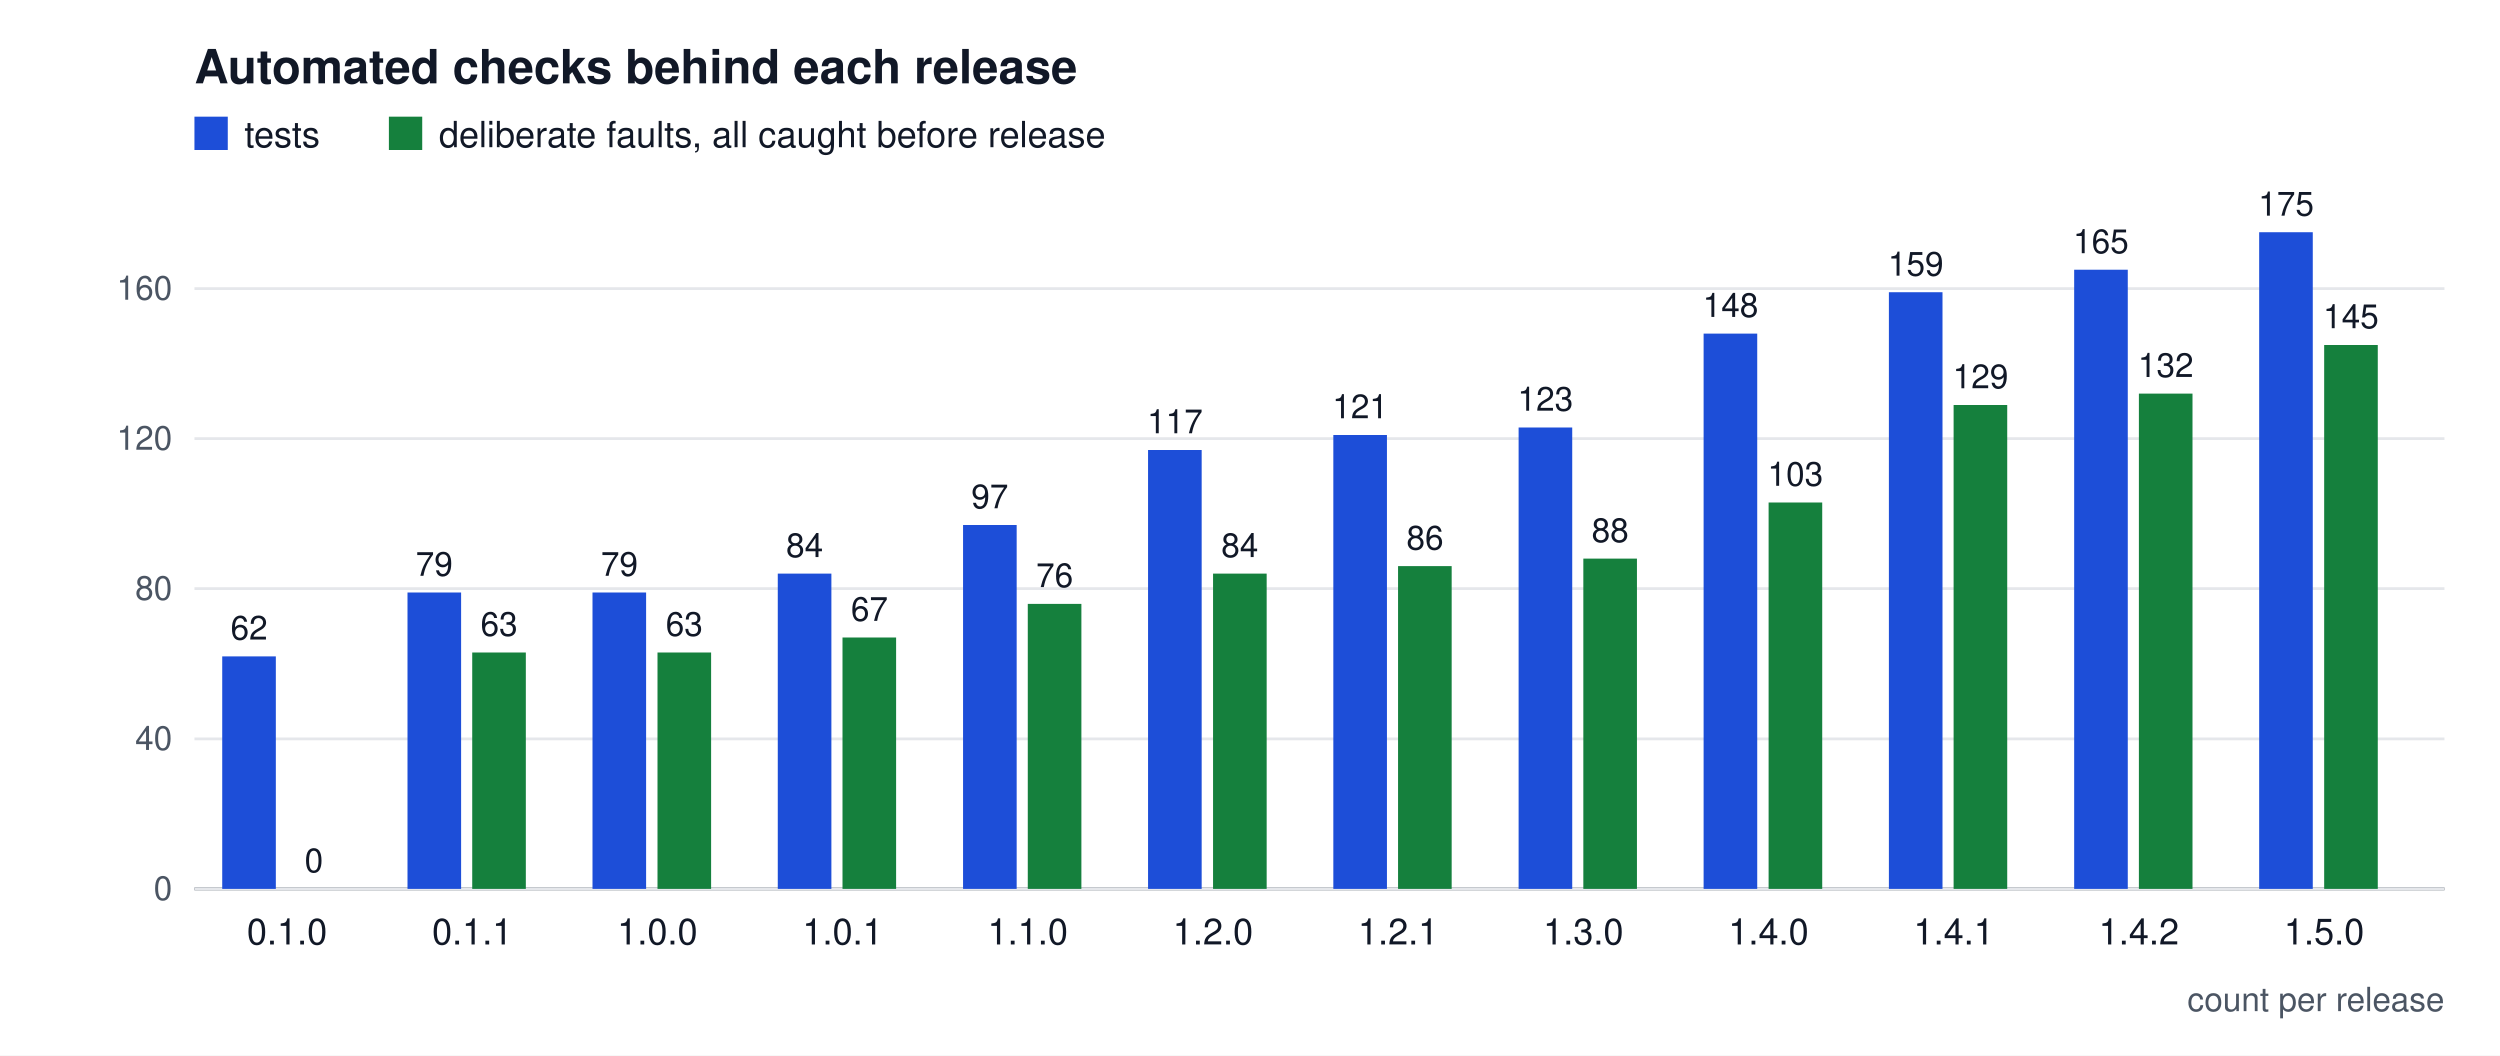
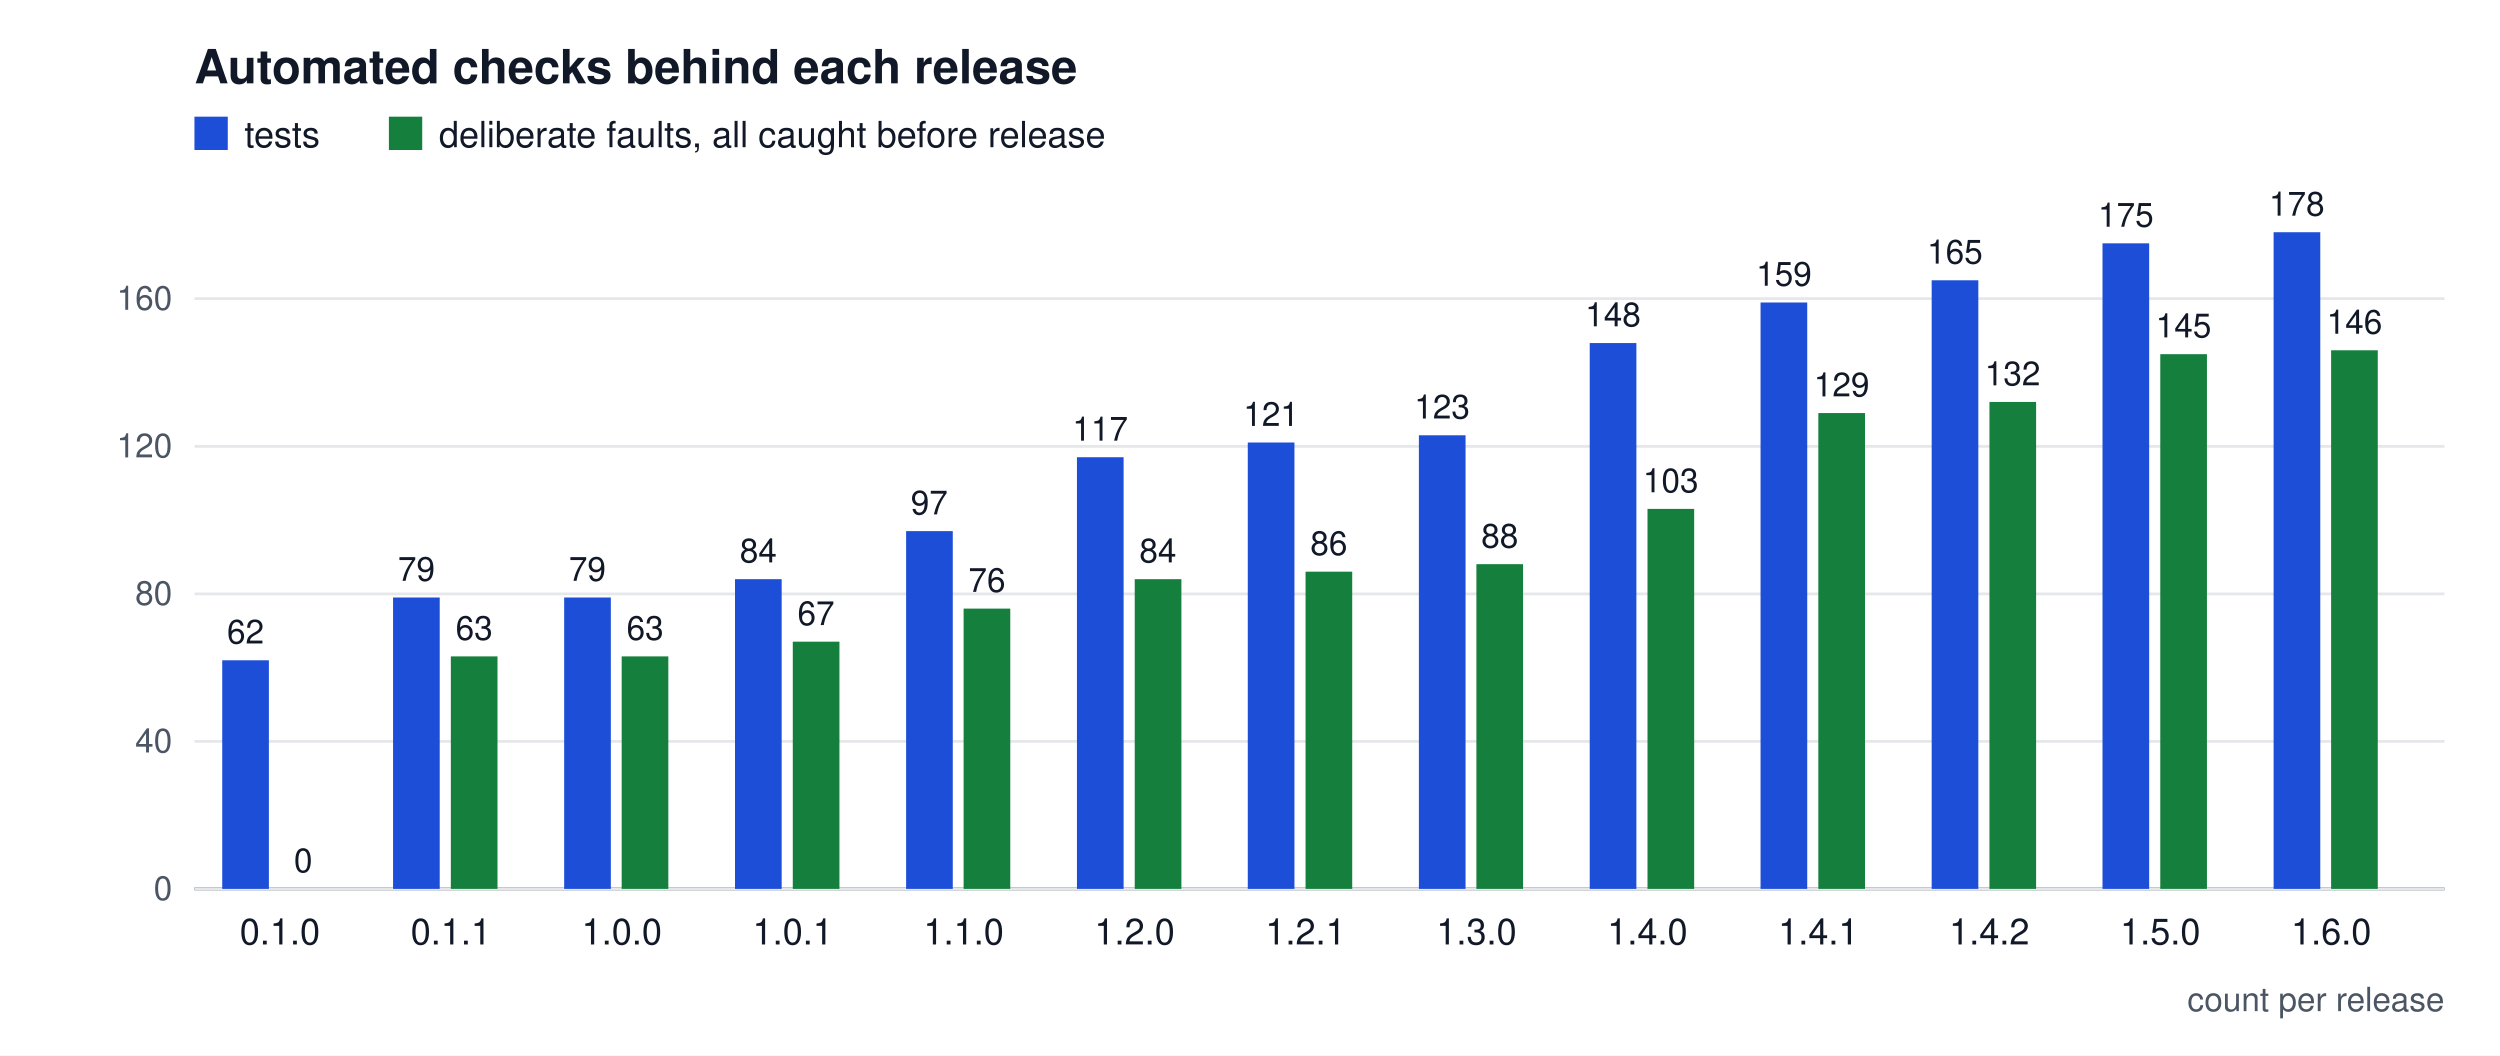
<svg xmlns="http://www.w3.org/2000/svg" viewBox="0 0 900 380" width="900" height="380" role="img" aria-labelledby="title desc" font-family="Helvetica, Arial, sans-serif">
  <rect width="900" height="380" fill="#ffffff" />
  <text x="70" y="30" font-size="17" text-anchor="start" fill="#111827" font-weight="bold">Automated checks behind each release</text>
  <line x1="70" y1="320" x2="880" y2="320" stroke="#4b5563" />
  <line x1="70" y1="320.0" x2="880" y2="320.0" stroke="#e5e7eb" />
  <text x="62" y="324.0" font-size="12" text-anchor="end" fill="#4b5563" font-weight="normal">0</text>
-   <line x1="70" y1="266.0" x2="880" y2="266.0" stroke="#e5e7eb" />
-   <text x="62" y="269.974" font-size="12" text-anchor="end" fill="#4b5563" font-weight="normal">40</text>
-   <line x1="70" y1="211.9" x2="880" y2="211.9" stroke="#e5e7eb" />
-   <text x="62" y="215.948" font-size="12" text-anchor="end" fill="#4b5563" font-weight="normal">80</text>
-   <line x1="70" y1="157.9" x2="880" y2="157.9" stroke="#e5e7eb" />
-   <text x="62" y="161.922" font-size="12" text-anchor="end" fill="#4b5563" font-weight="normal">120</text>
-   <line x1="70" y1="103.9" x2="880" y2="103.9" stroke="#e5e7eb" />
-   <text x="62" y="107.896" font-size="12" text-anchor="end" fill="#4b5563" font-weight="normal">160</text>
-   <rect x="80.0" y="236.3" width="19.3" height="83.7" fill="#1d4ed8" />
-   <text x="89.667" y="230.26" font-size="12" text-anchor="middle" fill="#111827" font-weight="normal">62</text>
-   <rect x="103.3" y="320.0" width="19.3" height="0.0" fill="#15803d" />
-   <text x="113" y="314.0" font-size="12" text-anchor="middle" fill="#111827" font-weight="normal">0</text>
-   <text x="103.333" y="340" font-size="13" text-anchor="middle" fill="#111827" font-weight="normal">0.1.0</text>
-   <rect x="146.7" y="213.3" width="19.3" height="106.7" fill="#1d4ed8" />
-   <text x="156.333" y="207.299" font-size="12" text-anchor="middle" fill="#111827" font-weight="normal">79</text>
-   <rect x="170.0" y="234.9" width="19.3" height="85.1" fill="#15803d" />
-   <text x="179.667" y="228.909" font-size="12" text-anchor="middle" fill="#111827" font-weight="normal">63</text>
-   <text x="170" y="340" font-size="13" text-anchor="middle" fill="#111827" font-weight="normal">0.1.1</text>
-   <rect x="213.3" y="213.3" width="19.3" height="106.7" fill="#1d4ed8" />
-   <text x="223.0" y="207.299" font-size="12" text-anchor="middle" fill="#111827" font-weight="normal">79</text>
-   <rect x="236.7" y="234.9" width="19.3" height="85.1" fill="#15803d" />
-   <text x="246.333" y="228.909" font-size="12" text-anchor="middle" fill="#111827" font-weight="normal">63</text>
-   <text x="236.667" y="340" font-size="13" text-anchor="middle" fill="#111827" font-weight="normal">1.0.0</text>
-   <rect x="280.0" y="206.5" width="19.3" height="113.5" fill="#1d4ed8" />
-   <text x="289.667" y="200.545" font-size="12" text-anchor="middle" fill="#111827" font-weight="normal">84</text>
-   <rect x="303.3" y="229.5" width="19.3" height="90.5" fill="#15803d" />
-   <text x="313.0" y="223.506" font-size="12" text-anchor="middle" fill="#111827" font-weight="normal">67</text>
-   <text x="303.333" y="340" font-size="13" text-anchor="middle" fill="#111827" font-weight="normal">1.0.1</text>
-   <rect x="346.7" y="189.0" width="19.3" height="131.0" fill="#1d4ed8" />
-   <text x="356.333" y="182.987" font-size="12" text-anchor="middle" fill="#111827" font-weight="normal">97</text>
-   <rect x="370.0" y="217.4" width="19.3" height="102.6" fill="#15803d" />
-   <text x="379.667" y="211.351" font-size="12" text-anchor="middle" fill="#111827" font-weight="normal">76</text>
-   <text x="370.0" y="340" font-size="13" text-anchor="middle" fill="#111827" font-weight="normal">1.1.0</text>
-   <rect x="413.3" y="162.0" width="19.3" height="158.0" fill="#1d4ed8" />
-   <text x="423" y="155.974" font-size="12" text-anchor="middle" fill="#111827" font-weight="normal">117</text>
-   <rect x="436.7" y="206.5" width="19.3" height="113.5" fill="#15803d" />
-   <text x="446.333" y="200.545" font-size="12" text-anchor="middle" fill="#111827" font-weight="normal">84</text>
-   <text x="436.667" y="340" font-size="13" text-anchor="middle" fill="#111827" font-weight="normal">1.2.0</text>
-   <rect x="480.0" y="156.6" width="19.3" height="163.4" fill="#1d4ed8" />
-   <text x="489.667" y="150.571" font-size="12" text-anchor="middle" fill="#111827" font-weight="normal">121</text>
-   <rect x="503.3" y="203.8" width="19.3" height="116.2" fill="#15803d" />
-   <text x="513.0" y="197.844" font-size="12" text-anchor="middle" fill="#111827" font-weight="normal">86</text>
-   <text x="503.333" y="340" font-size="13" text-anchor="middle" fill="#111827" font-weight="normal">1.2.1</text>
-   <rect x="546.7" y="153.9" width="19.3" height="166.1" fill="#1d4ed8" />
-   <text x="556.333" y="147.87" font-size="12" text-anchor="middle" fill="#111827" font-weight="normal">123</text>
-   <rect x="570.0" y="201.1" width="19.3" height="118.9" fill="#15803d" />
-   <text x="579.667" y="195.143" font-size="12" text-anchor="middle" fill="#111827" font-weight="normal">88</text>
-   <text x="570" y="340" font-size="13" text-anchor="middle" fill="#111827" font-weight="normal">1.3.0</text>
-   <rect x="613.3" y="120.1" width="19.3" height="199.9" fill="#1d4ed8" />
-   <text x="623.0" y="114.104" font-size="12" text-anchor="middle" fill="#111827" font-weight="normal">148</text>
-   <rect x="636.7" y="180.9" width="19.3" height="139.1" fill="#15803d" />
-   <text x="646.333" y="174.883" font-size="12" text-anchor="middle" fill="#111827" font-weight="normal">103</text>
-   <text x="636.667" y="340" font-size="13" text-anchor="middle" fill="#111827" font-weight="normal">1.4.0</text>
-   <rect x="680.0" y="105.2" width="19.3" height="214.8" fill="#1d4ed8" />
-   <text x="689.667" y="99.247" font-size="12" text-anchor="middle" fill="#111827" font-weight="normal">159</text>
-   <rect x="703.3" y="145.8" width="19.3" height="174.2" fill="#15803d" />
-   <text x="713.0" y="139.766" font-size="12" text-anchor="middle" fill="#111827" font-weight="normal">129</text>
-   <text x="703.333" y="340" font-size="13" text-anchor="middle" fill="#111827" font-weight="normal">1.4.1</text>
-   <rect x="746.7" y="97.1" width="19.3" height="222.9" fill="#1d4ed8" />
-   <text x="756.333" y="91.143" font-size="12" text-anchor="middle" fill="#111827" font-weight="normal">165</text>
-   <rect x="770.0" y="141.7" width="19.3" height="178.3" fill="#15803d" />
-   <text x="779.667" y="135.714" font-size="12" text-anchor="middle" fill="#111827" font-weight="normal">132</text>
-   <text x="770" y="340" font-size="13" text-anchor="middle" fill="#111827" font-weight="normal">1.4.2</text>
-   <rect x="813.3" y="83.6" width="19.3" height="236.4" fill="#1d4ed8" />
-   <text x="823.0" y="77.636" font-size="12" text-anchor="middle" fill="#111827" font-weight="normal">175</text>
-   <rect x="836.7" y="124.2" width="19.3" height="195.8" fill="#15803d" />
-   <text x="846.333" y="118.156" font-size="12" text-anchor="middle" fill="#111827" font-weight="normal">145</text>
-   <text x="836.667" y="340" font-size="13" text-anchor="middle" fill="#111827" font-weight="normal">1.5.0</text>
+   <line x1="70" y1="266.9" x2="880" y2="266.9" stroke="#e5e7eb" />
+   <text x="62" y="270.885" font-size="12" text-anchor="end" fill="#4b5563" font-weight="normal">40</text>
+   <line x1="70" y1="213.8" x2="880" y2="213.8" stroke="#e5e7eb" />
+   <text x="62" y="217.769" font-size="12" text-anchor="end" fill="#4b5563" font-weight="normal">80</text>
+   <line x1="70" y1="160.7" x2="880" y2="160.7" stroke="#e5e7eb" />
+   <text x="62" y="164.654" font-size="12" text-anchor="end" fill="#4b5563" font-weight="normal">120</text>
+   <line x1="70" y1="107.5" x2="880" y2="107.5" stroke="#e5e7eb" />
+   <text x="62" y="111.538" font-size="12" text-anchor="end" fill="#4b5563" font-weight="normal">160</text>
+   <rect x="80.0" y="237.7" width="16.8" height="82.3" fill="#1d4ed8" />
+   <text x="88.385" y="231.671" font-size="12" text-anchor="middle" fill="#111827" font-weight="normal">62</text>
+   <rect x="100.8" y="320.0" width="16.8" height="0.0" fill="#15803d" />
+   <text x="109.154" y="314.0" font-size="12" text-anchor="middle" fill="#111827" font-weight="normal">0</text>
+   <text x="100.769" y="340" font-size="13" text-anchor="middle" fill="#111827" font-weight="normal">0.1.0</text>
+   <rect x="141.5" y="215.1" width="16.8" height="104.9" fill="#1d4ed8" />
+   <text x="149.923" y="209.097" font-size="12" text-anchor="middle" fill="#111827" font-weight="normal">79</text>
+   <rect x="162.3" y="236.3" width="16.8" height="83.7" fill="#15803d" />
+   <text x="170.692" y="230.343" font-size="12" text-anchor="middle" fill="#111827" font-weight="normal">63</text>
+   <text x="162.308" y="340" font-size="13" text-anchor="middle" fill="#111827" font-weight="normal">0.1.1</text>
+   <rect x="203.1" y="215.1" width="16.8" height="104.9" fill="#1d4ed8" />
+   <text x="211.462" y="209.097" font-size="12" text-anchor="middle" fill="#111827" font-weight="normal">79</text>
+   <rect x="223.8" y="236.3" width="16.8" height="83.7" fill="#15803d" />
+   <text x="232.231" y="230.343" font-size="12" text-anchor="middle" fill="#111827" font-weight="normal">63</text>
+   <text x="223.846" y="340" font-size="13" text-anchor="middle" fill="#111827" font-weight="normal">1.0.0</text>
+   <rect x="264.6" y="208.5" width="16.8" height="111.5" fill="#1d4ed8" />
+   <text x="273.0" y="202.458" font-size="12" text-anchor="middle" fill="#111827" font-weight="normal">84</text>
+   <rect x="285.4" y="231.0" width="16.8" height="89.0" fill="#15803d" />
+   <text x="293.769" y="225.032" font-size="12" text-anchor="middle" fill="#111827" font-weight="normal">67</text>
+   <text x="285.385" y="340" font-size="13" text-anchor="middle" fill="#111827" font-weight="normal">1.0.1</text>
+   <rect x="326.2" y="191.2" width="16.8" height="128.8" fill="#1d4ed8" />
+   <text x="334.538" y="185.195" font-size="12" text-anchor="middle" fill="#111827" font-weight="normal">97</text>
+   <rect x="346.9" y="219.1" width="16.8" height="100.9" fill="#15803d" />
+   <text x="355.308" y="213.081" font-size="12" text-anchor="middle" fill="#111827" font-weight="normal">76</text>
+   <text x="346.923" y="340" font-size="13" text-anchor="middle" fill="#111827" font-weight="normal">1.1.0</text>
+   <rect x="387.7" y="164.6" width="16.8" height="155.4" fill="#1d4ed8" />
+   <text x="396.077" y="158.637" font-size="12" text-anchor="middle" fill="#111827" font-weight="normal">117</text>
+   <rect x="408.5" y="208.5" width="16.8" height="111.5" fill="#15803d" />
+   <text x="416.846" y="202.458" font-size="12" text-anchor="middle" fill="#111827" font-weight="normal">84</text>
+   <text x="408.462" y="340" font-size="13" text-anchor="middle" fill="#111827" font-weight="normal">1.2.0</text>
+   <rect x="449.2" y="159.3" width="16.8" height="160.7" fill="#1d4ed8" />
+   <text x="457.615" y="153.326" font-size="12" text-anchor="middle" fill="#111827" font-weight="normal">121</text>
+   <rect x="470.0" y="205.8" width="16.8" height="114.2" fill="#15803d" />
+   <text x="478.385" y="199.802" font-size="12" text-anchor="middle" fill="#111827" font-weight="normal">86</text>
+   <text x="470.0" y="340" font-size="13" text-anchor="middle" fill="#111827" font-weight="normal">1.2.1</text>
+   <rect x="510.8" y="156.7" width="16.8" height="163.3" fill="#1d4ed8" />
+   <text x="519.154" y="150.67" font-size="12" text-anchor="middle" fill="#111827" font-weight="normal">123</text>
+   <rect x="531.5" y="203.1" width="16.8" height="116.9" fill="#15803d" />
+   <text x="539.923" y="197.146" font-size="12" text-anchor="middle" fill="#111827" font-weight="normal">88</text>
+   <text x="531.538" y="340" font-size="13" text-anchor="middle" fill="#111827" font-weight="normal">1.3.0</text>
+   <rect x="572.3" y="123.5" width="16.8" height="196.5" fill="#1d4ed8" />
+   <text x="580.692" y="117.473" font-size="12" text-anchor="middle" fill="#111827" font-weight="normal">148</text>
+   <rect x="593.1" y="183.2" width="16.8" height="136.8" fill="#15803d" />
+   <text x="601.462" y="177.228" font-size="12" text-anchor="middle" fill="#111827" font-weight="normal">103</text>
+   <text x="593.077" y="340" font-size="13" text-anchor="middle" fill="#111827" font-weight="normal">1.4.0</text>
+   <rect x="633.8" y="108.9" width="16.8" height="211.1" fill="#1d4ed8" />
+   <text x="642.231" y="102.866" font-size="12" text-anchor="middle" fill="#111827" font-weight="normal">159</text>
+   <rect x="654.6" y="148.7" width="16.8" height="171.3" fill="#15803d" />
+   <text x="663" y="142.703" font-size="12" text-anchor="middle" fill="#111827" font-weight="normal">129</text>
+   <text x="654.615" y="340" font-size="13" text-anchor="middle" fill="#111827" font-weight="normal">1.4.1</text>
+   <rect x="695.4" y="100.9" width="16.8" height="219.1" fill="#1d4ed8" />
+   <text x="703.769" y="94.899" font-size="12" text-anchor="middle" fill="#111827" font-weight="normal">165</text>
+   <rect x="716.2" y="144.7" width="16.8" height="175.3" fill="#15803d" />
+   <text x="724.538" y="138.719" font-size="12" text-anchor="middle" fill="#111827" font-weight="normal">132</text>
+   <text x="716.154" y="340" font-size="13" text-anchor="middle" fill="#111827" font-weight="normal">1.4.2</text>
+   <rect x="756.9" y="87.6" width="16.8" height="232.4" fill="#1d4ed8" />
+   <text x="765.308" y="81.62" font-size="12" text-anchor="middle" fill="#111827" font-weight="normal">175</text>
+   <rect x="777.7" y="127.5" width="16.8" height="192.5" fill="#15803d" />
+   <text x="786.077" y="121.457" font-size="12" text-anchor="middle" fill="#111827" font-weight="normal">145</text>
+   <text x="777.692" y="340" font-size="13" text-anchor="middle" fill="#111827" font-weight="normal">1.5.0</text>
+   <rect x="818.5" y="83.6" width="16.8" height="236.4" fill="#1d4ed8" />
+   <text x="826.846" y="77.636" font-size="12" text-anchor="middle" fill="#111827" font-weight="normal">178</text>
+   <rect x="839.2" y="126.1" width="16.8" height="193.9" fill="#15803d" />
+   <text x="847.615" y="120.129" font-size="12" text-anchor="middle" fill="#111827" font-weight="normal">146</text>
+   <text x="839.231" y="340" font-size="13" text-anchor="middle" fill="#111827" font-weight="normal">1.6.0</text>
  <rect x="70" y="42" width="12" height="12" fill="#1d4ed8" />
  <text x="88" y="53" font-size="13" text-anchor="start" fill="#111827" font-weight="normal">tests</text>
  <rect x="140" y="42" width="12" height="12" fill="#15803d" />
  <text x="158" y="53" font-size="13" text-anchor="start" fill="#111827" font-weight="normal">deliberate faults, all caught before release</text>
  <text x="880" y="364" font-size="12" text-anchor="end" fill="#4b5563" font-weight="normal">count per release</text>
</svg>
